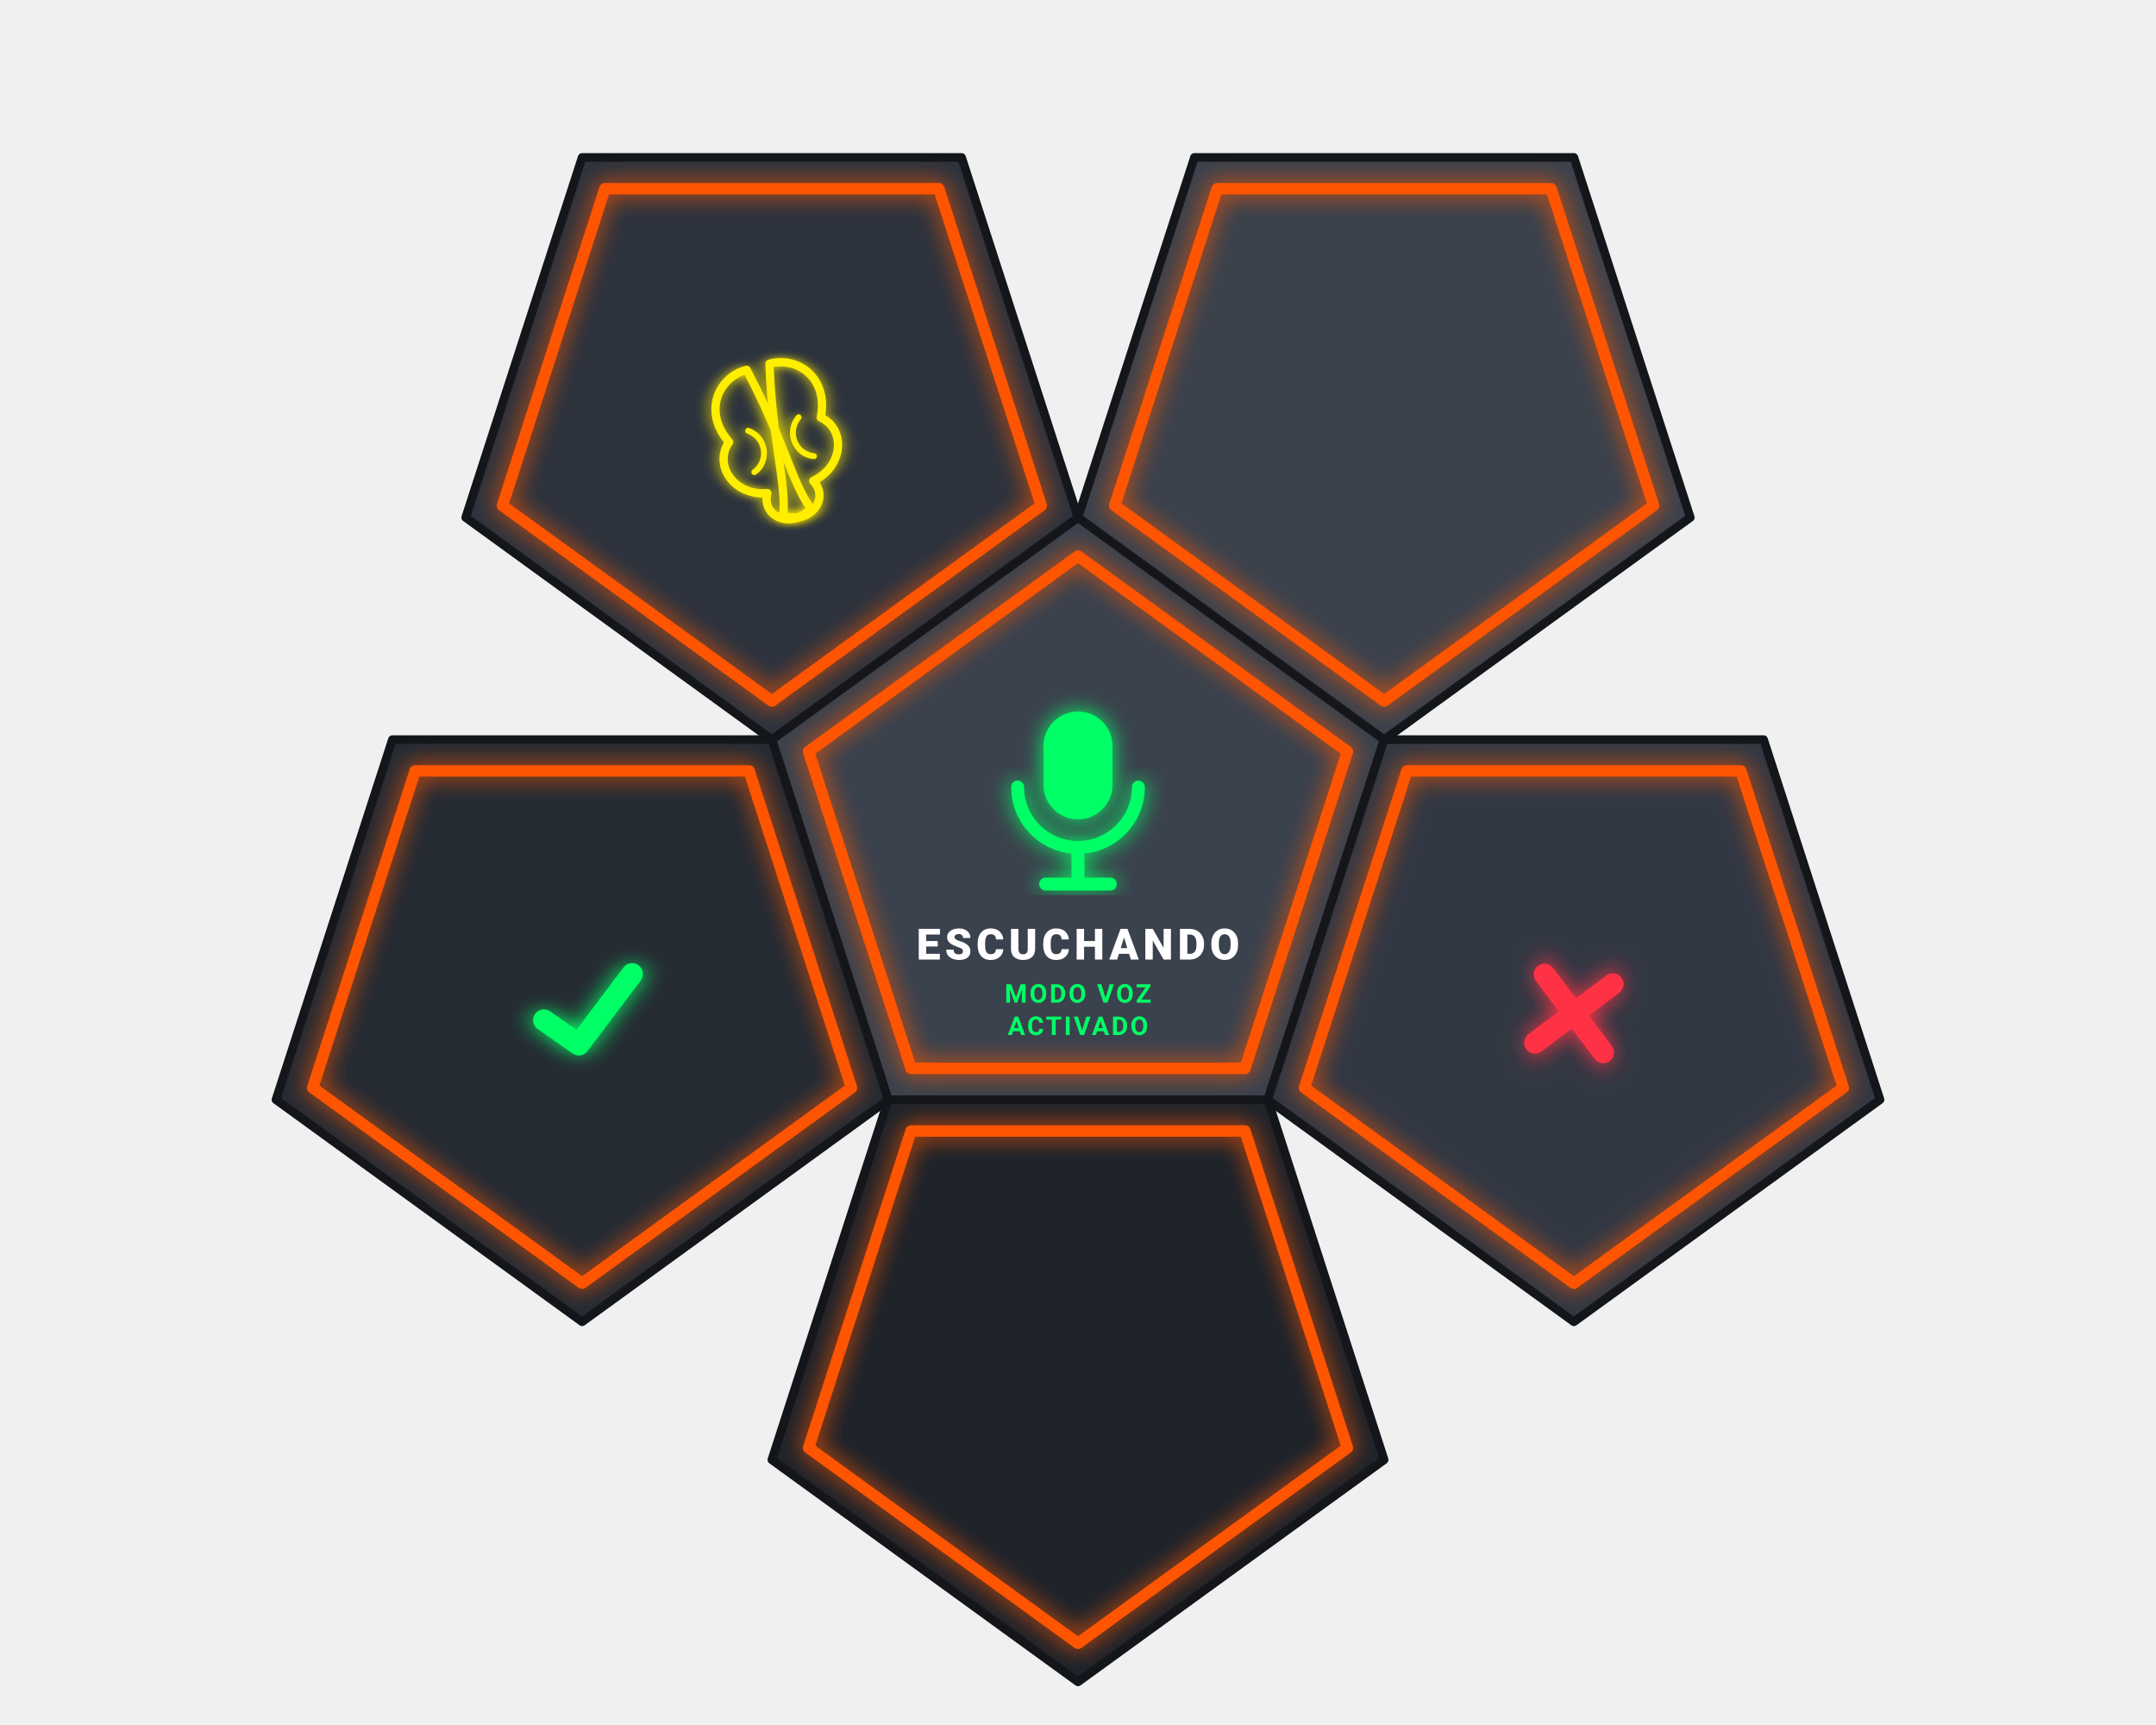
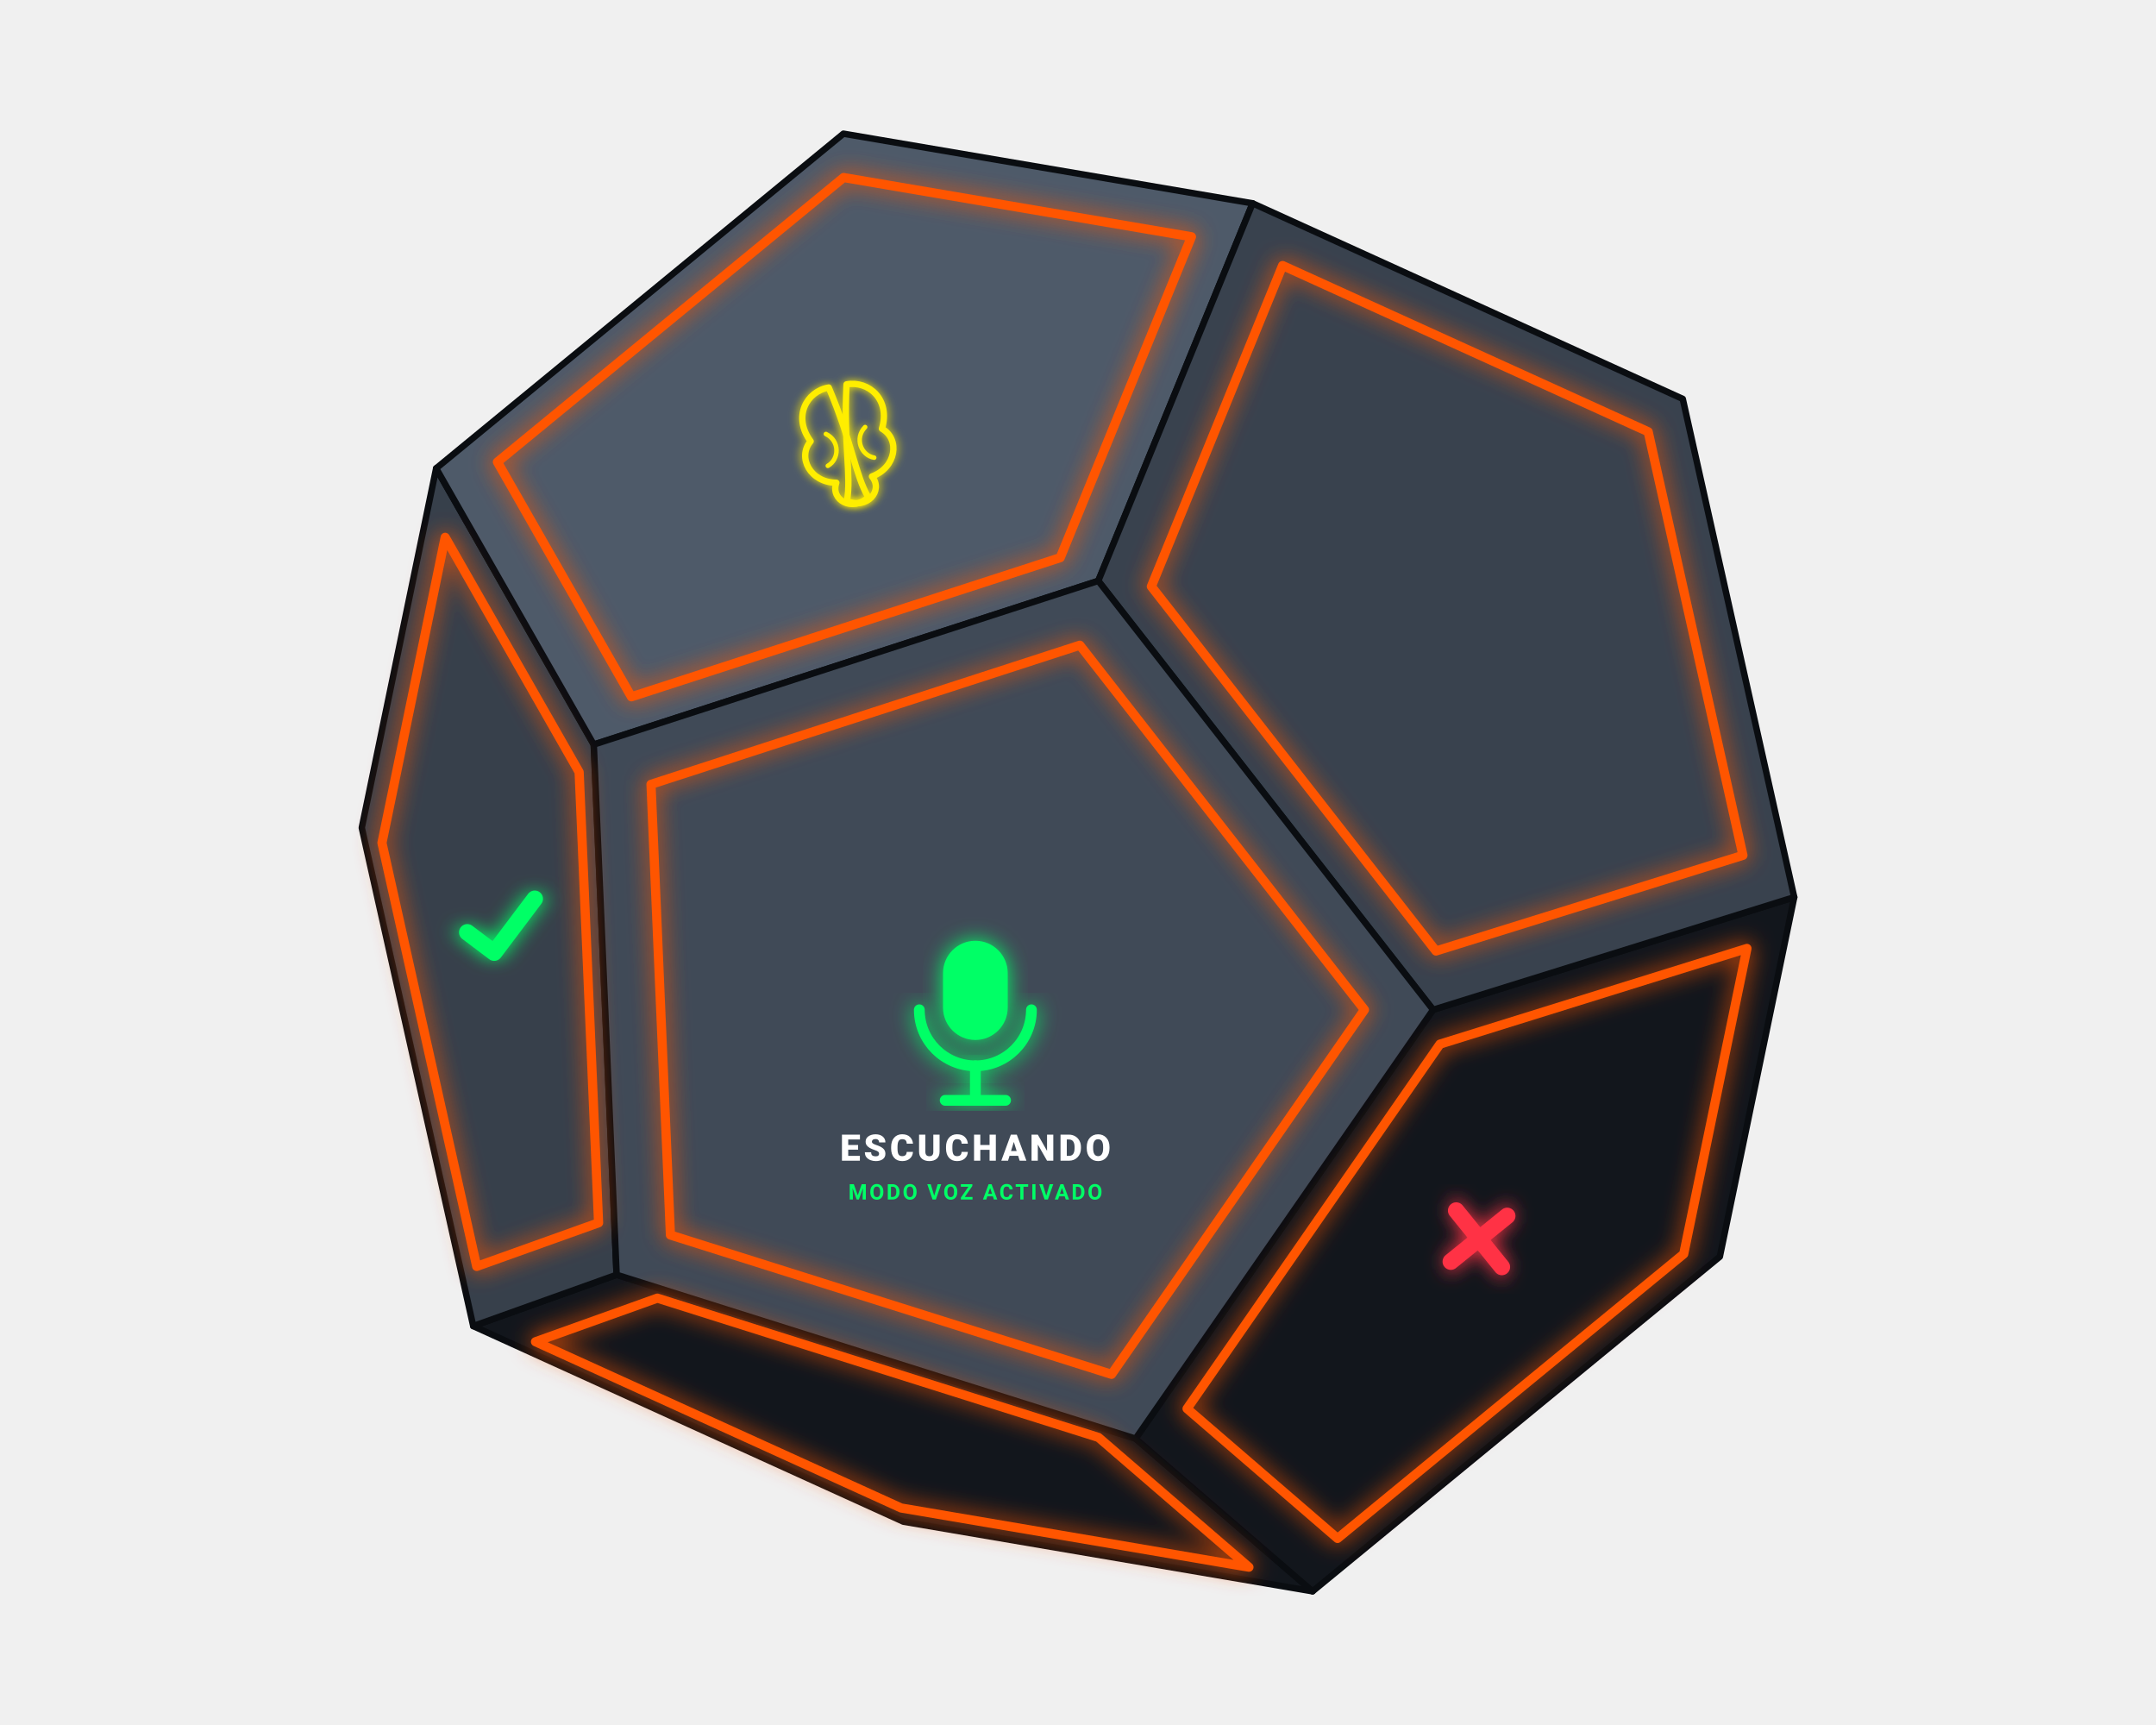
<svg xmlns="http://www.w3.org/2000/svg" viewBox="0 0 1000 800" width="100%" height="100%" id="dodecaedro-svg">
  <defs>
    <filter id="glow-orange" x="-30%" y="-30%" width="160%" height="160%">
      <feGaussianBlur stdDeviation="6" result="blur" />
      <feMerge>
        <feMergeNode in="blur" />
        <feMergeNode in="SourceGraphic" />
      </feMerge>
    </filter>
    <filter id="glow-green" x="-30%" y="-30%" width="160%" height="160%">
      <feGaussianBlur stdDeviation="5" result="blur" />
      <feMerge>
        <feMergeNode in="blur" />
        <feMergeNode in="SourceGraphic" />
      </feMerge>
    </filter>
    <filter id="glow-yellow" x="-30%" y="-30%" width="160%" height="160%">
      <feGaussianBlur stdDeviation="5" result="blur" />
      <feMerge>
        <feMergeNode in="blur" />
        <feMergeNode in="SourceGraphic" />
      </feMerge>
    </filter>
    <filter id="glow-red" x="-30%" y="-30%" width="160%" height="160%">
      <feGaussianBlur stdDeviation="5" result="blur" />
      <feMerge>
        <feMergeNode in="blur" />
        <feMergeNode in="SourceGraphic" />
      </feMerge>
    </filter>
  </defs>
  <g id="dodecaedro-container">
-     <polygon class="face" points="500,240 642,343 588,510 412,510 358,343" fill="#3a424d" stroke="#12161a" stroke-width="4" stroke-linejoin="round" />
-     <polygon class="face" points="500,240 642,343 784,240 730,73 554,73" fill="#3b424c" stroke="#12161a" stroke-width="4" stroke-linejoin="round" />
-     <polygon class="face" points="642,343 588,510 730,613 872,510 818,343" fill="#323843" stroke="#12161a" stroke-width="4" stroke-linejoin="round" />
-     <polygon class="face" points="588,510 412,510 358,677 500,780 642,677" fill="#1e232a" stroke="#12161a" stroke-width="4" stroke-linejoin="round" />
-     <polygon class="face" points="358,343 412,510 270,613 128,510 182,343" fill="#252b33" stroke="#12161a" stroke-width="4" stroke-linejoin="round" />
-     <polygon class="face" points="500,240 358,343 216,240 270,73 446,73" fill="#2d333d" stroke="#12161a" stroke-width="4" stroke-linejoin="round" />
-     <g transform="translate(500,389) scale(0.88) translate(-500,-389)">
-       <polygon class="neon-border" points="500,240 642,343 588,510 412,510 358,343" fill="none" stroke="#ff5500" stroke-width="6" stroke-linejoin="round" filter="url(#glow-orange)" />
+     <polygon class="face" points="219.5,615.0 419.0,705.7 608.8,738.0 526.7,667.2 286.0,591.2" fill="#12161c" stroke="#0a0d11" stroke-width="3" stroke-linejoin="round" />
+     <polygon class="face" points="202.3,217.2 167.8,383.9 219.5,615.0 286.0,591.2 275.4,345.3" fill="#37404b" stroke="#0a0d11" stroke-width="3" stroke-linejoin="round" />
+     <polygon class="face" points="526.7,667.2 608.8,738.0 797.7,582.8 832.2,416.1 664.7,468.3" fill="#12161c" stroke="#0a0d11" stroke-width="3" stroke-linejoin="round" />
+     <polygon class="face" points="391.2,62.0 202.3,217.2 275.4,345.3 509.4,269.4 581.0,94.3" fill="#4e5a69" stroke="#0a0d11" stroke-width="3" stroke-linejoin="round" />
+     <polygon class="face" points="780.5,185.0 581.0,94.3 509.4,269.4 664.7,468.3 832.2,416.1" fill="#39424e" stroke="#0a0d11" stroke-width="3" stroke-linejoin="round" />
+     <polygon class="face" points="275.4,345.3 286.0,591.2 526.7,667.2 664.7,468.3 509.4,269.4" fill="#404a57" stroke="#0a0d11" stroke-width="3" stroke-linejoin="round" />
+     <g transform="translate(412.0,663.4) scale(0.85) translate(-412.0,-663.4)">
+       <polygon class="neon-border" points="219.5,615.0 419.0,705.7 608.8,738.0 526.7,667.2 286.0,591.2" fill="none" stroke="#ff5500" stroke-width="5" stroke-linejoin="round" filter="url(#glow-orange)" />
    </g>
-     <g transform="translate(642,194) scale(0.88) translate(-642,-194)">
-       <polygon class="neon-border" points="500,240 642,343 784,240 730,73 554,73" fill="none" stroke="#ff5500" stroke-width="6" stroke-linejoin="round" filter="url(#glow-orange)" />
+     <g transform="translate(230.2,430.5) scale(0.85) translate(-230.2,-430.5)">
+       <polygon class="neon-border" points="202.3,217.2 167.8,383.9 219.5,615.0 286.0,591.2 275.4,345.3" fill="none" stroke="#ff5500" stroke-width="5" stroke-linejoin="round" filter="url(#glow-orange)" />
    </g>
-     <g transform="translate(730,464) scale(0.88) translate(-730,-464)">
-       <polygon class="neon-border" points="642,343 588,510 730,613 872,510 818,343" fill="none" stroke="#ff5500" stroke-width="6" stroke-linejoin="round" filter="url(#glow-orange)" />
+     <g transform="translate(686.0,574.5) scale(0.85) translate(-686.0,-574.5)">
+       <polygon class="neon-border" points="526.7,667.2 608.8,738.0 797.7,582.8 832.2,416.1 664.7,468.3" fill="none" stroke="#ff5500" stroke-width="5" stroke-linejoin="round" filter="url(#glow-orange)" />
    </g>
-     <g transform="translate(500,631) scale(0.88) translate(-500,-631)">
-       <polygon class="neon-border" points="588,510 412,510 358,677 500,780 642,677" fill="none" stroke="#ff5500" stroke-width="6" stroke-linejoin="round" filter="url(#glow-orange)" />
+     <g transform="translate(391.8,197.6) scale(0.85) translate(-391.8,-197.6)">
+       <polygon class="neon-border" points="391.2,62.0 202.3,217.2 275.4,345.3 509.4,269.4 581.0,94.3" fill="none" stroke="#ff5500" stroke-width="5" stroke-linejoin="round" filter="url(#glow-orange)" />
    </g>
-     <g transform="translate(270,464) scale(0.88) translate(-270,-464)">
-       <polygon class="neon-border" points="358,343 412,510 270,613 128,510 182,343" fill="none" stroke="#ff5500" stroke-width="6" stroke-linejoin="round" filter="url(#glow-orange)" />
+     <g transform="translate(673.6,286.6) scale(0.85) translate(-673.6,-286.6)">
+       <polygon class="neon-border" points="780.5,185.0 581.0,94.3 509.4,269.4 664.7,468.3 832.2,416.1" fill="none" stroke="#ff5500" stroke-width="5" stroke-linejoin="round" filter="url(#glow-orange)" />
    </g>
-     <g transform="translate(358,194) scale(0.88) translate(-358,-194)">
-       <polygon class="neon-border" points="500,240 358,343 216,240 270,73 446,73" fill="none" stroke="#ff5500" stroke-width="6" stroke-linejoin="round" filter="url(#glow-orange)" />
+     <g transform="translate(452.4,468.3) scale(0.85) translate(-452.4,-468.3)">
+       <polygon class="neon-border" points="275.4,345.3 286.0,591.2 526.7,667.2 664.7,468.3 509.4,269.4" fill="none" stroke="#ff5500" stroke-width="5" stroke-linejoin="round" filter="url(#glow-orange)" />
    </g>
-     <g id="icon-brain" transform="translate(358, 194) rotate(-15) scale(0.55)">
+     <g id="icon-brain" transform="translate(391.8, 197.6) rotate(-10) scale(0.42)">
      <path fill="none" stroke="#ffee00" stroke-width="7" stroke-linecap="round" stroke-linejoin="round" filter="url(#glow-yellow)" d="M -10 -45 C -35 -45 -55 -20 -40 10 C -58 25 -48 55 -20 60 C -30 78 -8 95 12 82 C 2 55 5 20 -10 -45 Z" />
      <path fill="none" stroke="#ffee00" stroke-width="7" stroke-linecap="round" stroke-linejoin="round" filter="url(#glow-yellow)" d="M 10 -45 C 35 -45 55 -20 40 10 C 58 25 48 55 20 60 C 30 78 8 95 -12 82 C -2 55 -5 20 10 -45 Z" />
      <path fill="none" stroke="#ffee00" stroke-width="5" stroke-linecap="round" stroke-linejoin="round" filter="url(#glow-yellow)" d="M -22 5 C -8 15 -12 35 -26 40 M 22 5 C 8 15 12 35 26 40" />
    </g>
-     <g id="icon-mic" transform="translate(500, 365)">
-       <rect x="-16" y="-35" width="32" height="50" rx="16" fill="#00ff66" filter="url(#glow-green)" />
-       <path fill="none" stroke="#00ff66" stroke-width="6" stroke-linecap="round" filter="url(#glow-green)" d="M -28 0 A 28 28 0 0 0 28 0" />
-       <path fill="none" stroke="#00ff66" stroke-width="6" stroke-linecap="round" filter="url(#glow-green)" d="M 0 28 L 0 45 M -15 45 L 15 45" />
-       <text id="status-text-title" x="0" y="80" font-family="'Segoe UI', Roboto, sans-serif" font-weight="900" font-size="20" fill="#ffffff" text-anchor="middle" letter-spacing="2">ESCUCHANDO</text>
-       <text id="status-text-sub1" x="0" y="100" font-family="'Segoe UI', Roboto, sans-serif" font-weight="700" font-size="12" fill="#00ff66" text-anchor="middle" letter-spacing="1">MODO VOZ</text>
-       <text id="status-text-sub2" x="0" y="115" font-family="'Segoe UI', Roboto, sans-serif" font-weight="700" font-size="12" fill="#00ff66" text-anchor="middle" letter-spacing="1">ACTIVADO</text>
+     <g id="icon-mic" transform="translate(452.4, 468.3)">
+       <rect x="-15" y="-32" width="30" height="46" rx="15" fill="#00ff66" filter="url(#glow-green)" />
+       <path fill="none" stroke="#00ff66" stroke-width="5" stroke-linecap="round" filter="url(#glow-green)" d="M -26 0 A 26 26 0 0 0 26 0" />
+       <path fill="none" stroke="#00ff66" stroke-width="5" stroke-linecap="round" filter="url(#glow-green)" d="M 0 26 L 0 42 M -14 42 L 14 42" />
+       <text x="0" y="70" font-family="'Segoe UI', Roboto, sans-serif" font-weight="900" font-size="17" fill="#ffffff" text-anchor="middle" letter-spacing="1.5">ESCUCHANDO</text>
+       <text x="0" y="88" font-family="'Segoe UI', Roboto, sans-serif" font-weight="700" font-size="10" fill="#00ff66" text-anchor="middle" letter-spacing="1">MODO VOZ ACTIVADO</text>
    </g>
-     <g id="icon-check" transform="translate(270, 470) rotate(-10)">
-       <path fill="none" stroke="#00ff66" stroke-width="10" stroke-linecap="round" stroke-linejoin="round" filter="url(#glow-green)" d="M -18 0 L -4 14 L 26 -14" />
+     <g id="icon-check" transform="translate(230.2, 430.5) rotate(-8) scale(0.85)">
+       <path fill="none" stroke="#00ff66" stroke-width="9" stroke-linecap="round" stroke-linejoin="round" filter="url(#glow-green)" d="M -16 0 L -3 13 L 23 -13" />
    </g>
-     <g id="icon-error" transform="translate(730, 470) rotate(8)">
-       <path fill="none" stroke="#ff3344" stroke-width="10" stroke-linecap="round" stroke-linejoin="round" filter="url(#glow-red)" d="M -16 -16 L 16 16 M 16 -16 L -16 16" />
+     <g id="icon-error" transform="translate(686.0, 574.5) rotate(6) scale(0.85)">
+       <path fill="none" stroke="#ff3344" stroke-width="9" stroke-linecap="round" stroke-linejoin="round" filter="url(#glow-red)" d="M -14 -14 L 14 14 M 14 -14 L -14 14" />
    </g>
  </g>
</svg>
